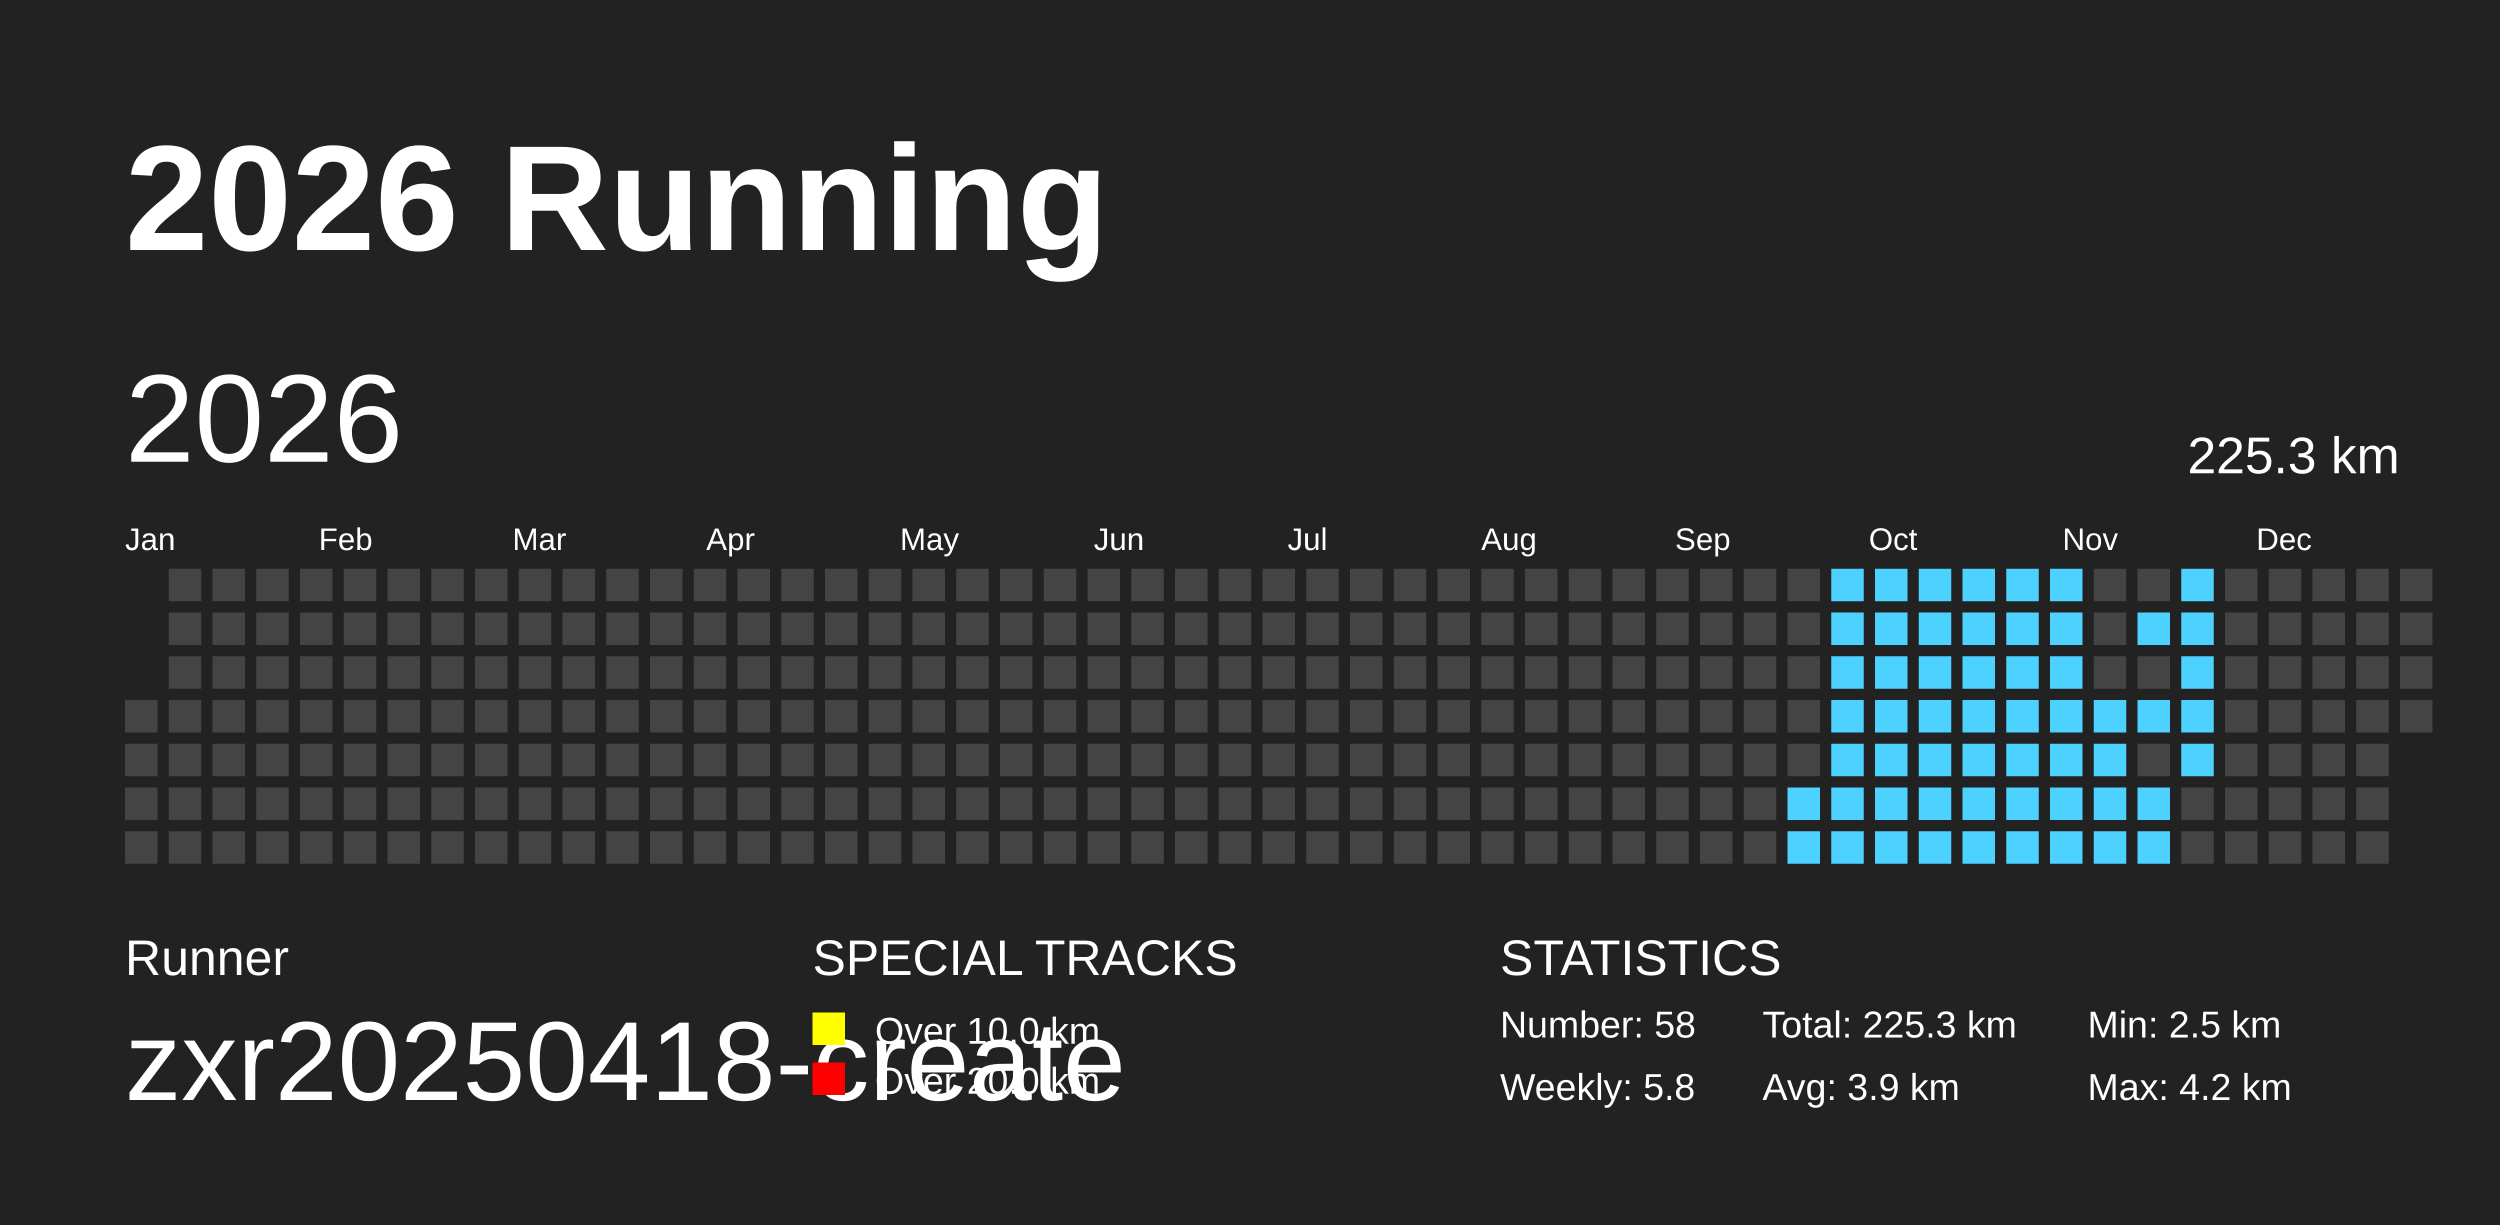
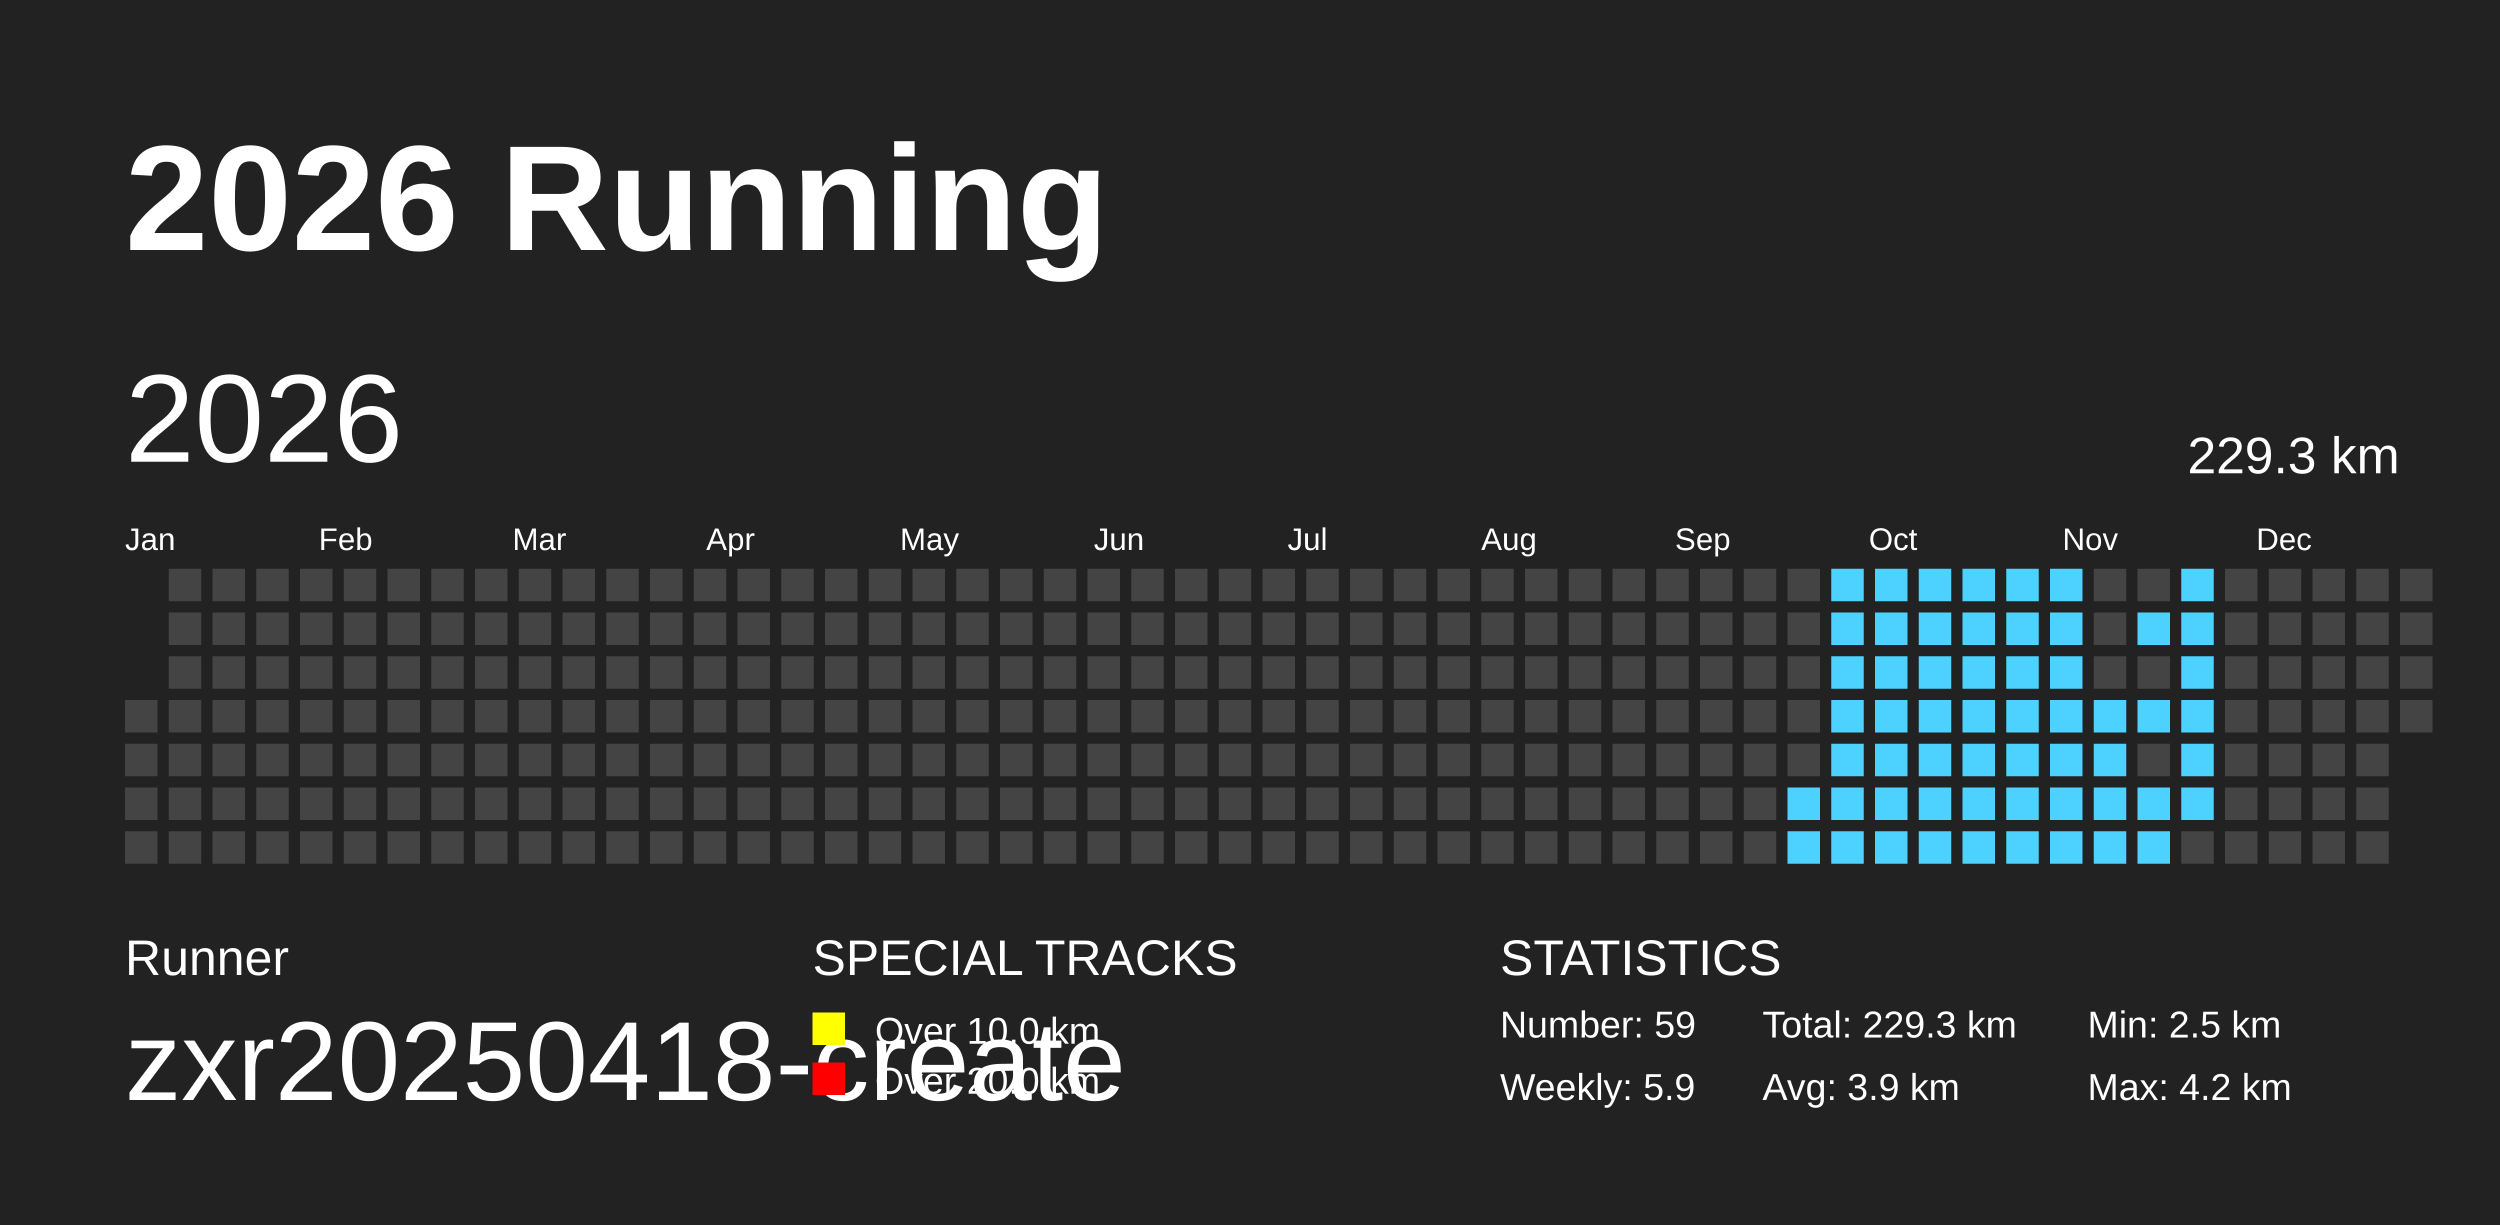
<svg xmlns="http://www.w3.org/2000/svg" baseProfile="full" height="98mm" version="1.1" viewBox="0,0,200,98" width="200mm">
  <defs>
    <pattern height="2" id="indoor-stripe" patternUnits="userSpaceOnUse" width="2">
      <line stroke="white" stroke-opacity="0.45" stroke-width="0.5" x1="0" x2="2" y1="2" y2="0" />
    </pattern>
  </defs>
  <rect fill="#222222" height="98" width="200" x="0" y="0" />
  <text fill="#FFFFFF" style="font-size:12px; font-family:Arial; font-weight:bold;" x="10" y="20">2026 Running</text>
  <text fill="#FFFFFF" style="font-size:4px; font-family:Arial" x="10" y="78">Runner</text>
  <text fill="#FFFFFF" style="font-size:9px; font-family:Arial" x="10" y="88">zxr20250418-create</text>
  <text fill="#FFFFFF" style="font-size:4px; font-family:Arial" x="65" y="78">SPECIAL TRACKS</text>
  <rect fill="yellow" height="2.6" width="2.6" x="65" y="81" />
  <text fill="#FFFFFF" style="font-size:3px; font-family:Arial" x="70" y="83.5">Over 10.0 km</text>
  <rect fill="red" height="2.6" width="2.6" x="65" y="85" />
  <text fill="#FFFFFF" style="font-size:3px; font-family:Arial" x="70" y="87.5">Over 20.0 km</text>
  <text fill="#FFFFFF" style="font-size:4px; font-family:Arial" x="120" y="78">STATISTICS</text>
-   <text fill="#FFFFFF" style="font-size:3px; font-family:Arial" x="120" y="83">Number: 58</text>
-   <text fill="#FFFFFF" style="font-size:3px; font-family:Arial" x="120" y="88">Weekly: 5.8</text>
-   <text fill="#FFFFFF" style="font-size:3px; font-family:Arial" x="141" y="83">Total: 225.3 km</text>
+   <text fill="#FFFFFF" style="font-size:3px; font-family:Arial" x="120" y="83">Number: 59</text>
+   <text fill="#FFFFFF" style="font-size:3px; font-family:Arial" x="120" y="88">Weekly: 5.9</text>
+   <text fill="#FFFFFF" style="font-size:3px; font-family:Arial" x="141" y="83">Total: 229.3 km</text>
  <text fill="#FFFFFF" style="font-size:3px; font-family:Arial" x="141" y="88">Avg: 3.9 km</text>
  <text fill="#FFFFFF" style="font-size:3px; font-family:Arial" x="167" y="83">Min: 2.5 km</text>
  <text fill="#FFFFFF" style="font-size:3px; font-family:Arial" x="167" y="88">Max: 4.2 km</text>
  <text dominant-baseline="hanging" fill="#FFFFFF" style="font-size:10.0px; font-family:Arial;" x="10" y="30">2026</text>
-   <text dominant-baseline="hanging" fill="#FFFFFF" style="font-size:4.125px; font-family:Arial;" x="175" y="35">225.3 km</text>
+   <text dominant-baseline="hanging" fill="#FFFFFF" style="font-size:4.125px; font-family:Arial;" x="175" y="35">229.3 km</text>
  <text fill="#FFFFFF" style="font-size:2.5px; font-family:Arial" x="10.0" y="44">Jan</text>
  <text fill="#FFFFFF" style="font-size:2.5px; font-family:Arial" x="25.5" y="44">Feb</text>
  <text fill="#FFFFFF" style="font-size:2.5px; font-family:Arial" x="41.0" y="44">Mar</text>
  <text fill="#FFFFFF" style="font-size:2.5px; font-family:Arial" x="56.5" y="44">Apr</text>
  <text fill="#FFFFFF" style="font-size:2.5px; font-family:Arial" x="72.0" y="44">May</text>
  <text fill="#FFFFFF" style="font-size:2.5px; font-family:Arial" x="87.5" y="44">Jun</text>
  <text fill="#FFFFFF" style="font-size:2.5px; font-family:Arial" x="103.0" y="44">Jul</text>
  <text fill="#FFFFFF" style="font-size:2.5px; font-family:Arial" x="118.5" y="44">Aug</text>
  <text fill="#FFFFFF" style="font-size:2.5px; font-family:Arial" x="134.0" y="44">Sep</text>
  <text fill="#FFFFFF" style="font-size:2.5px; font-family:Arial" x="149.5" y="44">Oct</text>
  <text fill="#FFFFFF" style="font-size:2.5px; font-family:Arial" x="165.0" y="44">Nov</text>
  <text fill="#FFFFFF" style="font-size:2.5px; font-family:Arial" x="180.5" y="44">Dec</text>
  <rect fill="#444444" height="2.6" width="2.6" x="10.0" y="56.0" />
  <rect fill="#444444" height="2.6" width="2.6" x="10.0" y="59.5" />
  <rect fill="#444444" height="2.6" width="2.6" x="10.0" y="63.0" />
  <rect fill="#444444" height="2.6" width="2.6" x="10.0" y="66.5" />
  <rect fill="#444444" height="2.6" width="2.6" x="13.5" y="45.5" />
  <rect fill="#444444" height="2.6" width="2.6" x="13.5" y="49.0" />
  <rect fill="#444444" height="2.6" width="2.6" x="13.5" y="52.5" />
  <rect fill="#444444" height="2.6" width="2.6" x="13.5" y="56.0" />
  <rect fill="#444444" height="2.6" width="2.6" x="13.5" y="59.5" />
  <rect fill="#444444" height="2.6" width="2.6" x="13.5" y="63.0" />
  <rect fill="#444444" height="2.6" width="2.6" x="13.5" y="66.5" />
  <rect fill="#444444" height="2.6" width="2.6" x="17.0" y="45.5" />
  <rect fill="#444444" height="2.6" width="2.6" x="17.0" y="49.0" />
  <rect fill="#444444" height="2.6" width="2.6" x="17.0" y="52.5" />
  <rect fill="#444444" height="2.6" width="2.6" x="17.0" y="56.0" />
  <rect fill="#444444" height="2.6" width="2.6" x="17.0" y="59.5" />
  <rect fill="#444444" height="2.6" width="2.6" x="17.0" y="63.0" />
  <rect fill="#444444" height="2.6" width="2.6" x="17.0" y="66.5" />
  <rect fill="#444444" height="2.6" width="2.6" x="20.5" y="45.5" />
  <rect fill="#444444" height="2.6" width="2.6" x="20.5" y="49.0" />
  <rect fill="#444444" height="2.6" width="2.6" x="20.5" y="52.5" />
  <rect fill="#444444" height="2.6" width="2.6" x="20.5" y="56.0" />
  <rect fill="#444444" height="2.6" width="2.6" x="20.5" y="59.5" />
  <rect fill="#444444" height="2.6" width="2.6" x="20.5" y="63.0" />
  <rect fill="#444444" height="2.6" width="2.6" x="20.5" y="66.5" />
  <rect fill="#444444" height="2.6" width="2.6" x="24.0" y="45.5" />
  <rect fill="#444444" height="2.6" width="2.6" x="24.0" y="49.0" />
  <rect fill="#444444" height="2.6" width="2.6" x="24.0" y="52.5" />
  <rect fill="#444444" height="2.6" width="2.6" x="24.0" y="56.0" />
  <rect fill="#444444" height="2.6" width="2.6" x="24.0" y="59.5" />
  <rect fill="#444444" height="2.6" width="2.6" x="24.0" y="63.0" />
  <rect fill="#444444" height="2.6" width="2.6" x="24.0" y="66.5" />
  <rect fill="#444444" height="2.6" width="2.6" x="27.5" y="45.5" />
  <rect fill="#444444" height="2.6" width="2.6" x="27.5" y="49.0" />
  <rect fill="#444444" height="2.6" width="2.6" x="27.5" y="52.5" />
  <rect fill="#444444" height="2.6" width="2.6" x="27.5" y="56.0" />
  <rect fill="#444444" height="2.6" width="2.6" x="27.5" y="59.5" />
  <rect fill="#444444" height="2.6" width="2.6" x="27.5" y="63.0" />
  <rect fill="#444444" height="2.6" width="2.6" x="27.5" y="66.5" />
  <rect fill="#444444" height="2.6" width="2.6" x="31.0" y="45.5" />
  <rect fill="#444444" height="2.6" width="2.6" x="31.0" y="49.0" />
  <rect fill="#444444" height="2.6" width="2.6" x="31.0" y="52.5" />
  <rect fill="#444444" height="2.6" width="2.6" x="31.0" y="56.0" />
  <rect fill="#444444" height="2.6" width="2.6" x="31.0" y="59.5" />
  <rect fill="#444444" height="2.6" width="2.6" x="31.0" y="63.0" />
  <rect fill="#444444" height="2.6" width="2.6" x="31.0" y="66.5" />
  <rect fill="#444444" height="2.6" width="2.6" x="34.5" y="45.5" />
  <rect fill="#444444" height="2.6" width="2.6" x="34.5" y="49.0" />
  <rect fill="#444444" height="2.6" width="2.6" x="34.5" y="52.5" />
  <rect fill="#444444" height="2.6" width="2.6" x="34.5" y="56.0" />
  <rect fill="#444444" height="2.6" width="2.6" x="34.5" y="59.5" />
  <rect fill="#444444" height="2.6" width="2.6" x="34.5" y="63.0" />
  <rect fill="#444444" height="2.6" width="2.6" x="34.5" y="66.5" />
  <rect fill="#444444" height="2.6" width="2.6" x="38.0" y="45.5" />
  <rect fill="#444444" height="2.6" width="2.6" x="38.0" y="49.0" />
  <rect fill="#444444" height="2.6" width="2.6" x="38.0" y="52.5" />
  <rect fill="#444444" height="2.6" width="2.6" x="38.0" y="56.0" />
  <rect fill="#444444" height="2.6" width="2.6" x="38.0" y="59.5" />
  <rect fill="#444444" height="2.6" width="2.6" x="38.0" y="63.0" />
  <rect fill="#444444" height="2.6" width="2.6" x="38.0" y="66.5" />
  <rect fill="#444444" height="2.6" width="2.6" x="41.5" y="45.5" />
  <rect fill="#444444" height="2.6" width="2.6" x="41.5" y="49.0" />
  <rect fill="#444444" height="2.6" width="2.6" x="41.5" y="52.5" />
  <rect fill="#444444" height="2.6" width="2.6" x="41.5" y="56.0" />
  <rect fill="#444444" height="2.6" width="2.6" x="41.5" y="59.5" />
  <rect fill="#444444" height="2.6" width="2.6" x="41.5" y="63.0" />
  <rect fill="#444444" height="2.6" width="2.6" x="41.5" y="66.5" />
  <rect fill="#444444" height="2.6" width="2.6" x="45.0" y="45.5" />
  <rect fill="#444444" height="2.6" width="2.6" x="45.0" y="49.0" />
  <rect fill="#444444" height="2.6" width="2.6" x="45.0" y="52.5" />
  <rect fill="#444444" height="2.6" width="2.6" x="45.0" y="56.0" />
  <rect fill="#444444" height="2.6" width="2.6" x="45.0" y="59.5" />
  <rect fill="#444444" height="2.6" width="2.6" x="45.0" y="63.0" />
  <rect fill="#444444" height="2.6" width="2.6" x="45.0" y="66.5" />
  <rect fill="#444444" height="2.6" width="2.6" x="48.5" y="45.5" />
  <rect fill="#444444" height="2.6" width="2.6" x="48.5" y="49.0" />
  <rect fill="#444444" height="2.6" width="2.6" x="48.5" y="52.5" />
  <rect fill="#444444" height="2.6" width="2.6" x="48.5" y="56.0" />
  <rect fill="#444444" height="2.6" width="2.6" x="48.5" y="59.5" />
  <rect fill="#444444" height="2.6" width="2.6" x="48.5" y="63.0" />
  <rect fill="#444444" height="2.6" width="2.6" x="48.5" y="66.5" />
  <rect fill="#444444" height="2.6" width="2.6" x="52.0" y="45.5" />
  <rect fill="#444444" height="2.6" width="2.6" x="52.0" y="49.0" />
  <rect fill="#444444" height="2.6" width="2.6" x="52.0" y="52.5" />
  <rect fill="#444444" height="2.6" width="2.6" x="52.0" y="56.0" />
  <rect fill="#444444" height="2.6" width="2.6" x="52.0" y="59.5" />
  <rect fill="#444444" height="2.6" width="2.6" x="52.0" y="63.0" />
  <rect fill="#444444" height="2.6" width="2.6" x="52.0" y="66.5" />
  <rect fill="#444444" height="2.6" width="2.6" x="55.5" y="45.5" />
  <rect fill="#444444" height="2.6" width="2.6" x="55.5" y="49.0" />
  <rect fill="#444444" height="2.6" width="2.6" x="55.5" y="52.5" />
  <rect fill="#444444" height="2.6" width="2.6" x="55.5" y="56.0" />
  <rect fill="#444444" height="2.6" width="2.6" x="55.5" y="59.5" />
  <rect fill="#444444" height="2.6" width="2.6" x="55.5" y="63.0" />
  <rect fill="#444444" height="2.6" width="2.6" x="55.5" y="66.5" />
  <rect fill="#444444" height="2.6" width="2.6" x="59.0" y="45.5" />
  <rect fill="#444444" height="2.6" width="2.6" x="59.0" y="49.0" />
  <rect fill="#444444" height="2.6" width="2.6" x="59.0" y="52.5" />
  <rect fill="#444444" height="2.6" width="2.6" x="59.0" y="56.0" />
  <rect fill="#444444" height="2.6" width="2.6" x="59.0" y="59.5" />
  <rect fill="#444444" height="2.6" width="2.6" x="59.0" y="63.0" />
  <rect fill="#444444" height="2.6" width="2.6" x="59.0" y="66.5" />
  <rect fill="#444444" height="2.6" width="2.6" x="62.5" y="45.5" />
  <rect fill="#444444" height="2.6" width="2.6" x="62.5" y="49.0" />
  <rect fill="#444444" height="2.6" width="2.6" x="62.5" y="52.5" />
  <rect fill="#444444" height="2.6" width="2.6" x="62.5" y="56.0" />
  <rect fill="#444444" height="2.6" width="2.6" x="62.5" y="59.5" />
  <rect fill="#444444" height="2.6" width="2.6" x="62.5" y="63.0" />
  <rect fill="#444444" height="2.6" width="2.6" x="62.5" y="66.5" />
  <rect fill="#444444" height="2.6" width="2.6" x="66.0" y="45.5" />
  <rect fill="#444444" height="2.6" width="2.6" x="66.0" y="49.0" />
  <rect fill="#444444" height="2.6" width="2.6" x="66.0" y="52.5" />
  <rect fill="#444444" height="2.6" width="2.6" x="66.0" y="56.0" />
  <rect fill="#444444" height="2.6" width="2.6" x="66.0" y="59.5" />
  <rect fill="#444444" height="2.6" width="2.6" x="66.0" y="63.0" />
  <rect fill="#444444" height="2.6" width="2.6" x="66.0" y="66.5" />
  <rect fill="#444444" height="2.6" width="2.6" x="69.5" y="45.5" />
  <rect fill="#444444" height="2.6" width="2.6" x="69.5" y="49.0" />
  <rect fill="#444444" height="2.6" width="2.6" x="69.5" y="52.5" />
  <rect fill="#444444" height="2.6" width="2.6" x="69.5" y="56.0" />
  <rect fill="#444444" height="2.6" width="2.6" x="69.5" y="59.5" />
  <rect fill="#444444" height="2.6" width="2.6" x="69.5" y="63.0" />
  <rect fill="#444444" height="2.6" width="2.6" x="69.5" y="66.5" />
  <rect fill="#444444" height="2.6" width="2.6" x="73.0" y="45.5" />
  <rect fill="#444444" height="2.6" width="2.6" x="73.0" y="49.0" />
  <rect fill="#444444" height="2.6" width="2.6" x="73.0" y="52.5" />
  <rect fill="#444444" height="2.6" width="2.6" x="73.0" y="56.0" />
  <rect fill="#444444" height="2.6" width="2.6" x="73.0" y="59.5" />
  <rect fill="#444444" height="2.6" width="2.6" x="73.0" y="63.0" />
  <rect fill="#444444" height="2.6" width="2.6" x="73.0" y="66.5" />
  <rect fill="#444444" height="2.6" width="2.6" x="76.5" y="45.5" />
  <rect fill="#444444" height="2.6" width="2.6" x="76.5" y="49.0" />
  <rect fill="#444444" height="2.6" width="2.6" x="76.5" y="52.5" />
  <rect fill="#444444" height="2.6" width="2.6" x="76.5" y="56.0" />
  <rect fill="#444444" height="2.6" width="2.6" x="76.5" y="59.5" />
  <rect fill="#444444" height="2.6" width="2.6" x="76.5" y="63.0" />
  <rect fill="#444444" height="2.6" width="2.6" x="76.5" y="66.5" />
  <rect fill="#444444" height="2.6" width="2.6" x="80.0" y="45.5" />
  <rect fill="#444444" height="2.6" width="2.6" x="80.0" y="49.0" />
  <rect fill="#444444" height="2.6" width="2.6" x="80.0" y="52.5" />
  <rect fill="#444444" height="2.6" width="2.6" x="80.0" y="56.0" />
  <rect fill="#444444" height="2.6" width="2.6" x="80.0" y="59.5" />
  <rect fill="#444444" height="2.6" width="2.6" x="80.0" y="63.0" />
  <rect fill="#444444" height="2.6" width="2.6" x="80.0" y="66.5" />
  <rect fill="#444444" height="2.6" width="2.6" x="83.5" y="45.5" />
  <rect fill="#444444" height="2.6" width="2.6" x="83.5" y="49.0" />
  <rect fill="#444444" height="2.6" width="2.6" x="83.5" y="52.5" />
  <rect fill="#444444" height="2.6" width="2.6" x="83.5" y="56.0" />
  <rect fill="#444444" height="2.6" width="2.6" x="83.5" y="59.5" />
  <rect fill="#444444" height="2.6" width="2.6" x="83.5" y="63.0" />
  <rect fill="#444444" height="2.6" width="2.6" x="83.5" y="66.5" />
  <rect fill="#444444" height="2.6" width="2.6" x="87.0" y="45.5" />
  <rect fill="#444444" height="2.6" width="2.6" x="87.0" y="49.0" />
  <rect fill="#444444" height="2.6" width="2.6" x="87.0" y="52.5" />
  <rect fill="#444444" height="2.6" width="2.6" x="87.0" y="56.0" />
  <rect fill="#444444" height="2.6" width="2.6" x="87.0" y="59.5" />
  <rect fill="#444444" height="2.6" width="2.6" x="87.0" y="63.0" />
  <rect fill="#444444" height="2.6" width="2.6" x="87.0" y="66.5" />
  <rect fill="#444444" height="2.6" width="2.6" x="90.5" y="45.5" />
  <rect fill="#444444" height="2.6" width="2.6" x="90.5" y="49.0" />
  <rect fill="#444444" height="2.6" width="2.6" x="90.5" y="52.5" />
  <rect fill="#444444" height="2.6" width="2.6" x="90.5" y="56.0" />
  <rect fill="#444444" height="2.6" width="2.6" x="90.5" y="59.5" />
  <rect fill="#444444" height="2.6" width="2.6" x="90.5" y="63.0" />
  <rect fill="#444444" height="2.6" width="2.6" x="90.5" y="66.5" />
  <rect fill="#444444" height="2.6" width="2.6" x="94.0" y="45.5" />
  <rect fill="#444444" height="2.6" width="2.6" x="94.0" y="49.0" />
  <rect fill="#444444" height="2.6" width="2.6" x="94.0" y="52.5" />
  <rect fill="#444444" height="2.6" width="2.6" x="94.0" y="56.0" />
  <rect fill="#444444" height="2.6" width="2.6" x="94.0" y="59.5" />
  <rect fill="#444444" height="2.6" width="2.6" x="94.0" y="63.0" />
  <rect fill="#444444" height="2.6" width="2.6" x="94.0" y="66.5" />
  <rect fill="#444444" height="2.6" width="2.6" x="97.5" y="45.5" />
  <rect fill="#444444" height="2.6" width="2.6" x="97.5" y="49.0" />
  <rect fill="#444444" height="2.6" width="2.6" x="97.5" y="52.5" />
  <rect fill="#444444" height="2.6" width="2.6" x="97.5" y="56.0" />
  <rect fill="#444444" height="2.6" width="2.6" x="97.5" y="59.5" />
  <rect fill="#444444" height="2.6" width="2.6" x="97.5" y="63.0" />
  <rect fill="#444444" height="2.6" width="2.6" x="97.5" y="66.5" />
  <rect fill="#444444" height="2.6" width="2.6" x="101.0" y="45.5" />
  <rect fill="#444444" height="2.6" width="2.6" x="101.0" y="49.0" />
  <rect fill="#444444" height="2.6" width="2.6" x="101.0" y="52.5" />
  <rect fill="#444444" height="2.6" width="2.6" x="101.0" y="56.0" />
  <rect fill="#444444" height="2.6" width="2.6" x="101.0" y="59.5" />
  <rect fill="#444444" height="2.6" width="2.6" x="101.0" y="63.0" />
  <rect fill="#444444" height="2.6" width="2.6" x="101.0" y="66.5" />
  <rect fill="#444444" height="2.6" width="2.6" x="104.5" y="45.5" />
  <rect fill="#444444" height="2.6" width="2.6" x="104.5" y="49.0" />
  <rect fill="#444444" height="2.6" width="2.6" x="104.5" y="52.5" />
  <rect fill="#444444" height="2.6" width="2.6" x="104.5" y="56.0" />
  <rect fill="#444444" height="2.6" width="2.6" x="104.5" y="59.5" />
  <rect fill="#444444" height="2.6" width="2.6" x="104.5" y="63.0" />
  <rect fill="#444444" height="2.6" width="2.6" x="104.5" y="66.5" />
  <rect fill="#444444" height="2.6" width="2.6" x="108.0" y="45.5" />
  <rect fill="#444444" height="2.6" width="2.6" x="108.0" y="49.0" />
  <rect fill="#444444" height="2.6" width="2.6" x="108.0" y="52.5" />
  <rect fill="#444444" height="2.6" width="2.6" x="108.0" y="56.0" />
  <rect fill="#444444" height="2.6" width="2.6" x="108.0" y="59.5" />
  <rect fill="#444444" height="2.6" width="2.6" x="108.0" y="63.0" />
  <rect fill="#444444" height="2.6" width="2.6" x="108.0" y="66.5" />
  <rect fill="#444444" height="2.6" width="2.6" x="111.5" y="45.5" />
  <rect fill="#444444" height="2.6" width="2.6" x="111.5" y="49.0" />
  <rect fill="#444444" height="2.6" width="2.6" x="111.5" y="52.5" />
  <rect fill="#444444" height="2.6" width="2.6" x="111.5" y="56.0" />
  <rect fill="#444444" height="2.6" width="2.6" x="111.5" y="59.5" />
  <rect fill="#444444" height="2.6" width="2.6" x="111.5" y="63.0" />
  <rect fill="#444444" height="2.6" width="2.6" x="111.5" y="66.5" />
  <rect fill="#444444" height="2.6" width="2.6" x="115.0" y="45.5" />
  <rect fill="#444444" height="2.6" width="2.6" x="115.0" y="49.0" />
  <rect fill="#444444" height="2.6" width="2.6" x="115.0" y="52.5" />
  <rect fill="#444444" height="2.6" width="2.6" x="115.0" y="56.0" />
  <rect fill="#444444" height="2.6" width="2.6" x="115.0" y="59.5" />
  <rect fill="#444444" height="2.6" width="2.6" x="115.0" y="63.0" />
  <rect fill="#444444" height="2.6" width="2.6" x="115.0" y="66.5" />
  <rect fill="#444444" height="2.6" width="2.6" x="118.5" y="45.5" />
  <rect fill="#444444" height="2.6" width="2.6" x="118.5" y="49.0" />
  <rect fill="#444444" height="2.6" width="2.6" x="118.5" y="52.5" />
  <rect fill="#444444" height="2.6" width="2.6" x="118.5" y="56.0" />
  <rect fill="#444444" height="2.6" width="2.6" x="118.5" y="59.5" />
  <rect fill="#444444" height="2.6" width="2.6" x="118.5" y="63.0" />
  <rect fill="#444444" height="2.6" width="2.6" x="118.5" y="66.5" />
  <rect fill="#444444" height="2.6" width="2.6" x="122.0" y="45.5" />
  <rect fill="#444444" height="2.6" width="2.6" x="122.0" y="49.0" />
  <rect fill="#444444" height="2.6" width="2.6" x="122.0" y="52.5" />
  <rect fill="#444444" height="2.6" width="2.6" x="122.0" y="56.0" />
  <rect fill="#444444" height="2.6" width="2.6" x="122.0" y="59.5" />
  <rect fill="#444444" height="2.6" width="2.6" x="122.0" y="63.0" />
  <rect fill="#444444" height="2.6" width="2.6" x="122.0" y="66.5" />
  <rect fill="#444444" height="2.6" width="2.6" x="125.5" y="45.5" />
  <rect fill="#444444" height="2.6" width="2.6" x="125.5" y="49.0" />
  <rect fill="#444444" height="2.6" width="2.6" x="125.5" y="52.5" />
  <rect fill="#444444" height="2.6" width="2.6" x="125.5" y="56.0" />
  <rect fill="#444444" height="2.6" width="2.6" x="125.5" y="59.5" />
  <rect fill="#444444" height="2.6" width="2.6" x="125.5" y="63.0" />
  <rect fill="#444444" height="2.6" width="2.6" x="125.5" y="66.5" />
  <rect fill="#444444" height="2.6" width="2.6" x="129.0" y="45.5" />
  <rect fill="#444444" height="2.6" width="2.6" x="129.0" y="49.0" />
  <rect fill="#444444" height="2.6" width="2.6" x="129.0" y="52.5" />
  <rect fill="#444444" height="2.6" width="2.6" x="129.0" y="56.0" />
  <rect fill="#444444" height="2.6" width="2.6" x="129.0" y="59.5" />
  <rect fill="#444444" height="2.6" width="2.6" x="129.0" y="63.0" />
  <rect fill="#444444" height="2.6" width="2.6" x="129.0" y="66.5" />
  <rect fill="#444444" height="2.6" width="2.6" x="132.5" y="45.5" />
  <rect fill="#444444" height="2.6" width="2.6" x="132.5" y="49.0" />
  <rect fill="#444444" height="2.6" width="2.6" x="132.5" y="52.5" />
  <rect fill="#444444" height="2.6" width="2.6" x="132.5" y="56.0" />
  <rect fill="#444444" height="2.6" width="2.6" x="132.5" y="59.5" />
  <rect fill="#444444" height="2.6" width="2.6" x="132.5" y="63.0" />
  <rect fill="#444444" height="2.6" width="2.6" x="132.5" y="66.5" />
  <rect fill="#444444" height="2.6" width="2.6" x="136.0" y="45.5" />
  <rect fill="#444444" height="2.6" width="2.6" x="136.0" y="49.0" />
  <rect fill="#444444" height="2.6" width="2.6" x="136.0" y="52.5" />
  <rect fill="#444444" height="2.6" width="2.6" x="136.0" y="56.0" />
  <rect fill="#444444" height="2.6" width="2.6" x="136.0" y="59.5" />
  <rect fill="#444444" height="2.6" width="2.6" x="136.0" y="63.0" />
  <rect fill="#444444" height="2.6" width="2.6" x="136.0" y="66.5" />
  <rect fill="#444444" height="2.6" width="2.6" x="139.5" y="45.5" />
  <rect fill="#444444" height="2.6" width="2.6" x="139.5" y="49.0" />
  <rect fill="#444444" height="2.6" width="2.6" x="139.5" y="52.5" />
  <rect fill="#444444" height="2.6" width="2.6" x="139.5" y="56.0" />
  <rect fill="#444444" height="2.6" width="2.6" x="139.5" y="59.5" />
  <rect fill="#444444" height="2.6" width="2.6" x="139.5" y="63.0" />
  <rect fill="#444444" height="2.6" width="2.6" x="139.5" y="66.5" />
  <rect fill="#444444" height="2.6" width="2.6" x="143.0" y="45.5" />
  <rect fill="#444444" height="2.6" width="2.6" x="143.0" y="49.0" />
  <rect fill="#444444" height="2.6" width="2.6" x="143.0" y="52.5" />
  <rect fill="#444444" height="2.6" width="2.6" x="143.0" y="56.0" />
  <rect fill="#444444" height="2.6" width="2.6" x="143.0" y="59.5" />
  <rect fill="#4DD2FF" height="2.6" width="2.6" x="143.0" y="63.0" />
  <rect fill="#4DD2FF" height="2.6" width="2.6" x="143.0" y="66.5" />
  <rect fill="#4DD2FF" height="2.6" width="2.6" x="146.5" y="45.5" />
  <rect fill="#4DD2FF" height="2.6" width="2.6" x="146.5" y="49.0" />
  <rect fill="#4DD2FF" height="2.6" width="2.6" x="146.5" y="52.5" />
  <rect fill="#4DD2FF" height="2.6" width="2.6" x="146.5" y="56.0" />
  <rect fill="#4DD2FF" height="2.6" width="2.6" x="146.5" y="59.5" />
  <rect fill="#4DD2FF" height="2.6" width="2.6" x="146.5" y="63.0" />
  <rect fill="#4DD2FF" height="2.6" width="2.6" x="146.5" y="66.5" />
  <rect fill="#4DD2FF" height="2.6" width="2.6" x="150.0" y="45.5" />
  <rect fill="#4DD2FF" height="2.6" width="2.6" x="150.0" y="49.0" />
  <rect fill="#4DD2FF" height="2.6" width="2.6" x="150.0" y="52.5" />
  <rect fill="#4DD2FF" height="2.6" width="2.6" x="150.0" y="56.0" />
  <rect fill="#4DD2FF" height="2.6" width="2.6" x="150.0" y="59.5" />
  <rect fill="#4DD2FF" height="2.6" width="2.6" x="150.0" y="63.0" />
  <rect fill="#4DD2FF" height="2.6" width="2.6" x="150.0" y="66.5" />
  <rect fill="#4DD2FF" height="2.6" width="2.6" x="153.5" y="45.5" />
  <rect fill="#4DD2FF" height="2.6" width="2.6" x="153.5" y="49.0" />
  <rect fill="#4DD2FF" height="2.6" width="2.6" x="153.5" y="52.5" />
  <rect fill="#4DD2FF" height="2.6" width="2.6" x="153.5" y="56.0" />
  <rect fill="#4DD2FF" height="2.6" width="2.6" x="153.5" y="59.5" />
  <rect fill="#4DD2FF" height="2.6" width="2.6" x="153.5" y="63.0" />
  <rect fill="#4DD2FF" height="2.6" width="2.6" x="153.5" y="66.5" />
  <rect fill="#4DD2FF" height="2.6" width="2.6" x="157.0" y="45.5" />
  <rect fill="#4DD2FF" height="2.6" width="2.6" x="157.0" y="49.0" />
  <rect fill="#4DD2FF" height="2.6" width="2.6" x="157.0" y="52.5" />
  <rect fill="#4DD2FF" height="2.6" width="2.6" x="157.0" y="56.0" />
  <rect fill="#4DD2FF" height="2.6" width="2.6" x="157.0" y="59.5" />
  <rect fill="#4DD2FF" height="2.6" width="2.6" x="157.0" y="63.0" />
  <rect fill="#4DD2FF" height="2.6" width="2.6" x="157.0" y="66.5" />
  <rect fill="#4DD2FF" height="2.6" width="2.6" x="160.5" y="45.5" />
  <rect fill="#4DD2FF" height="2.6" width="2.6" x="160.5" y="49.0" />
  <rect fill="#4DD2FF" height="2.6" width="2.6" x="160.5" y="52.5" />
  <rect fill="#4DD2FF" height="2.6" width="2.6" x="160.5" y="56.0" />
  <rect fill="#4DD2FF" height="2.6" width="2.6" x="160.5" y="59.5" />
  <rect fill="#4DD2FF" height="2.6" width="2.6" x="160.5" y="63.0" />
  <rect fill="#4DD2FF" height="2.6" width="2.6" x="160.5" y="66.5" />
  <rect fill="#4DD2FF" height="2.6" width="2.6" x="164.0" y="45.5" />
  <rect fill="#4DD2FF" height="2.6" width="2.6" x="164.0" y="49.0" />
  <rect fill="#4DD2FF" height="2.6" width="2.6" x="164.0" y="52.5" />
  <rect fill="#4DD2FF" height="2.6" width="2.6" x="164.0" y="56.0" />
  <rect fill="#4DD2FF" height="2.6" width="2.6" x="164.0" y="59.5" />
  <rect fill="#4DD2FF" height="2.6" width="2.6" x="164.0" y="63.0" />
  <rect fill="#4DD2FF" height="2.6" width="2.6" x="164.0" y="66.5" />
  <rect fill="#444444" height="2.6" width="2.6" x="167.5" y="45.5" />
  <rect fill="#444444" height="2.6" width="2.6" x="167.5" y="49.0" />
  <rect fill="#444444" height="2.6" width="2.6" x="167.5" y="52.5" />
  <rect fill="#4DD2FF" height="2.6" width="2.6" x="167.5" y="56.0" />
  <rect fill="#4DD2FF" height="2.6" width="2.6" x="167.5" y="59.5" />
  <rect fill="#4DD2FF" height="2.6" width="2.6" x="167.5" y="63.0" />
  <rect fill="#4DD2FF" height="2.6" width="2.6" x="167.5" y="66.5" />
  <rect fill="#444444" height="2.6" width="2.6" x="171.0" y="45.5" />
  <rect fill="#4DD2FF" height="2.6" width="2.6" x="171.0" y="49.0" />
  <rect fill="#444444" height="2.6" width="2.6" x="171.0" y="52.5" />
  <rect fill="#4DD2FF" height="2.6" width="2.6" x="171.0" y="56.0" />
  <rect fill="#444444" height="2.6" width="2.6" x="171.0" y="59.5" />
  <rect fill="#4DD2FF" height="2.6" width="2.6" x="171.0" y="63.0" />
  <rect fill="#4DD2FF" height="2.6" width="2.6" x="171.0" y="66.5" />
  <rect fill="#4DD2FF" height="2.6" width="2.6" x="174.5" y="45.5" />
  <rect fill="#4DD2FF" height="2.6" width="2.6" x="174.5" y="49.0" />
  <rect fill="#4DD2FF" height="2.6" width="2.6" x="174.5" y="52.5" />
  <rect fill="#4DD2FF" height="2.6" width="2.6" x="174.5" y="56.0" />
  <rect fill="#4DD2FF" height="2.6" width="2.6" x="174.5" y="59.5" />
-   <rect fill="#444444" height="2.6" width="2.6" x="174.5" y="63.0" />
+   <rect fill="#4DD2FF" height="2.6" width="2.6" x="174.5" y="63.0" />
  <rect fill="#444444" height="2.6" width="2.6" x="174.5" y="66.5" />
  <rect fill="#444444" height="2.6" width="2.6" x="178.0" y="45.5" />
  <rect fill="#444444" height="2.6" width="2.6" x="178.0" y="49.0" />
  <rect fill="#444444" height="2.6" width="2.6" x="178.0" y="52.5" />
  <rect fill="#444444" height="2.6" width="2.6" x="178.0" y="56.0" />
  <rect fill="#444444" height="2.6" width="2.6" x="178.0" y="59.5" />
  <rect fill="#444444" height="2.6" width="2.6" x="178.0" y="63.0" />
  <rect fill="#444444" height="2.6" width="2.6" x="178.0" y="66.5" />
  <rect fill="#444444" height="2.6" width="2.6" x="181.5" y="45.5" />
  <rect fill="#444444" height="2.6" width="2.6" x="181.5" y="49.0" />
  <rect fill="#444444" height="2.6" width="2.6" x="181.5" y="52.5" />
  <rect fill="#444444" height="2.6" width="2.6" x="181.5" y="56.0" />
  <rect fill="#444444" height="2.6" width="2.6" x="181.5" y="59.5" />
  <rect fill="#444444" height="2.6" width="2.6" x="181.5" y="63.0" />
  <rect fill="#444444" height="2.6" width="2.6" x="181.5" y="66.5" />
  <rect fill="#444444" height="2.6" width="2.6" x="185.0" y="45.5" />
  <rect fill="#444444" height="2.6" width="2.6" x="185.0" y="49.0" />
  <rect fill="#444444" height="2.6" width="2.6" x="185.0" y="52.5" />
  <rect fill="#444444" height="2.6" width="2.6" x="185.0" y="56.0" />
  <rect fill="#444444" height="2.6" width="2.6" x="185.0" y="59.5" />
  <rect fill="#444444" height="2.6" width="2.6" x="185.0" y="63.0" />
  <rect fill="#444444" height="2.6" width="2.6" x="185.0" y="66.5" />
  <rect fill="#444444" height="2.6" width="2.6" x="188.5" y="45.5" />
  <rect fill="#444444" height="2.6" width="2.6" x="188.5" y="49.0" />
  <rect fill="#444444" height="2.6" width="2.6" x="188.5" y="52.5" />
  <rect fill="#444444" height="2.6" width="2.6" x="188.5" y="56.0" />
  <rect fill="#444444" height="2.6" width="2.6" x="188.5" y="59.5" />
  <rect fill="#444444" height="2.6" width="2.6" x="188.5" y="63.0" />
  <rect fill="#444444" height="2.6" width="2.6" x="188.5" y="66.5" />
  <rect fill="#444444" height="2.6" width="2.6" x="192.0" y="45.5" />
  <rect fill="#444444" height="2.6" width="2.6" x="192.0" y="49.0" />
  <rect fill="#444444" height="2.6" width="2.6" x="192.0" y="52.5" />
  <rect fill="#444444" height="2.6" width="2.6" x="192.0" y="56.0" />
</svg>
